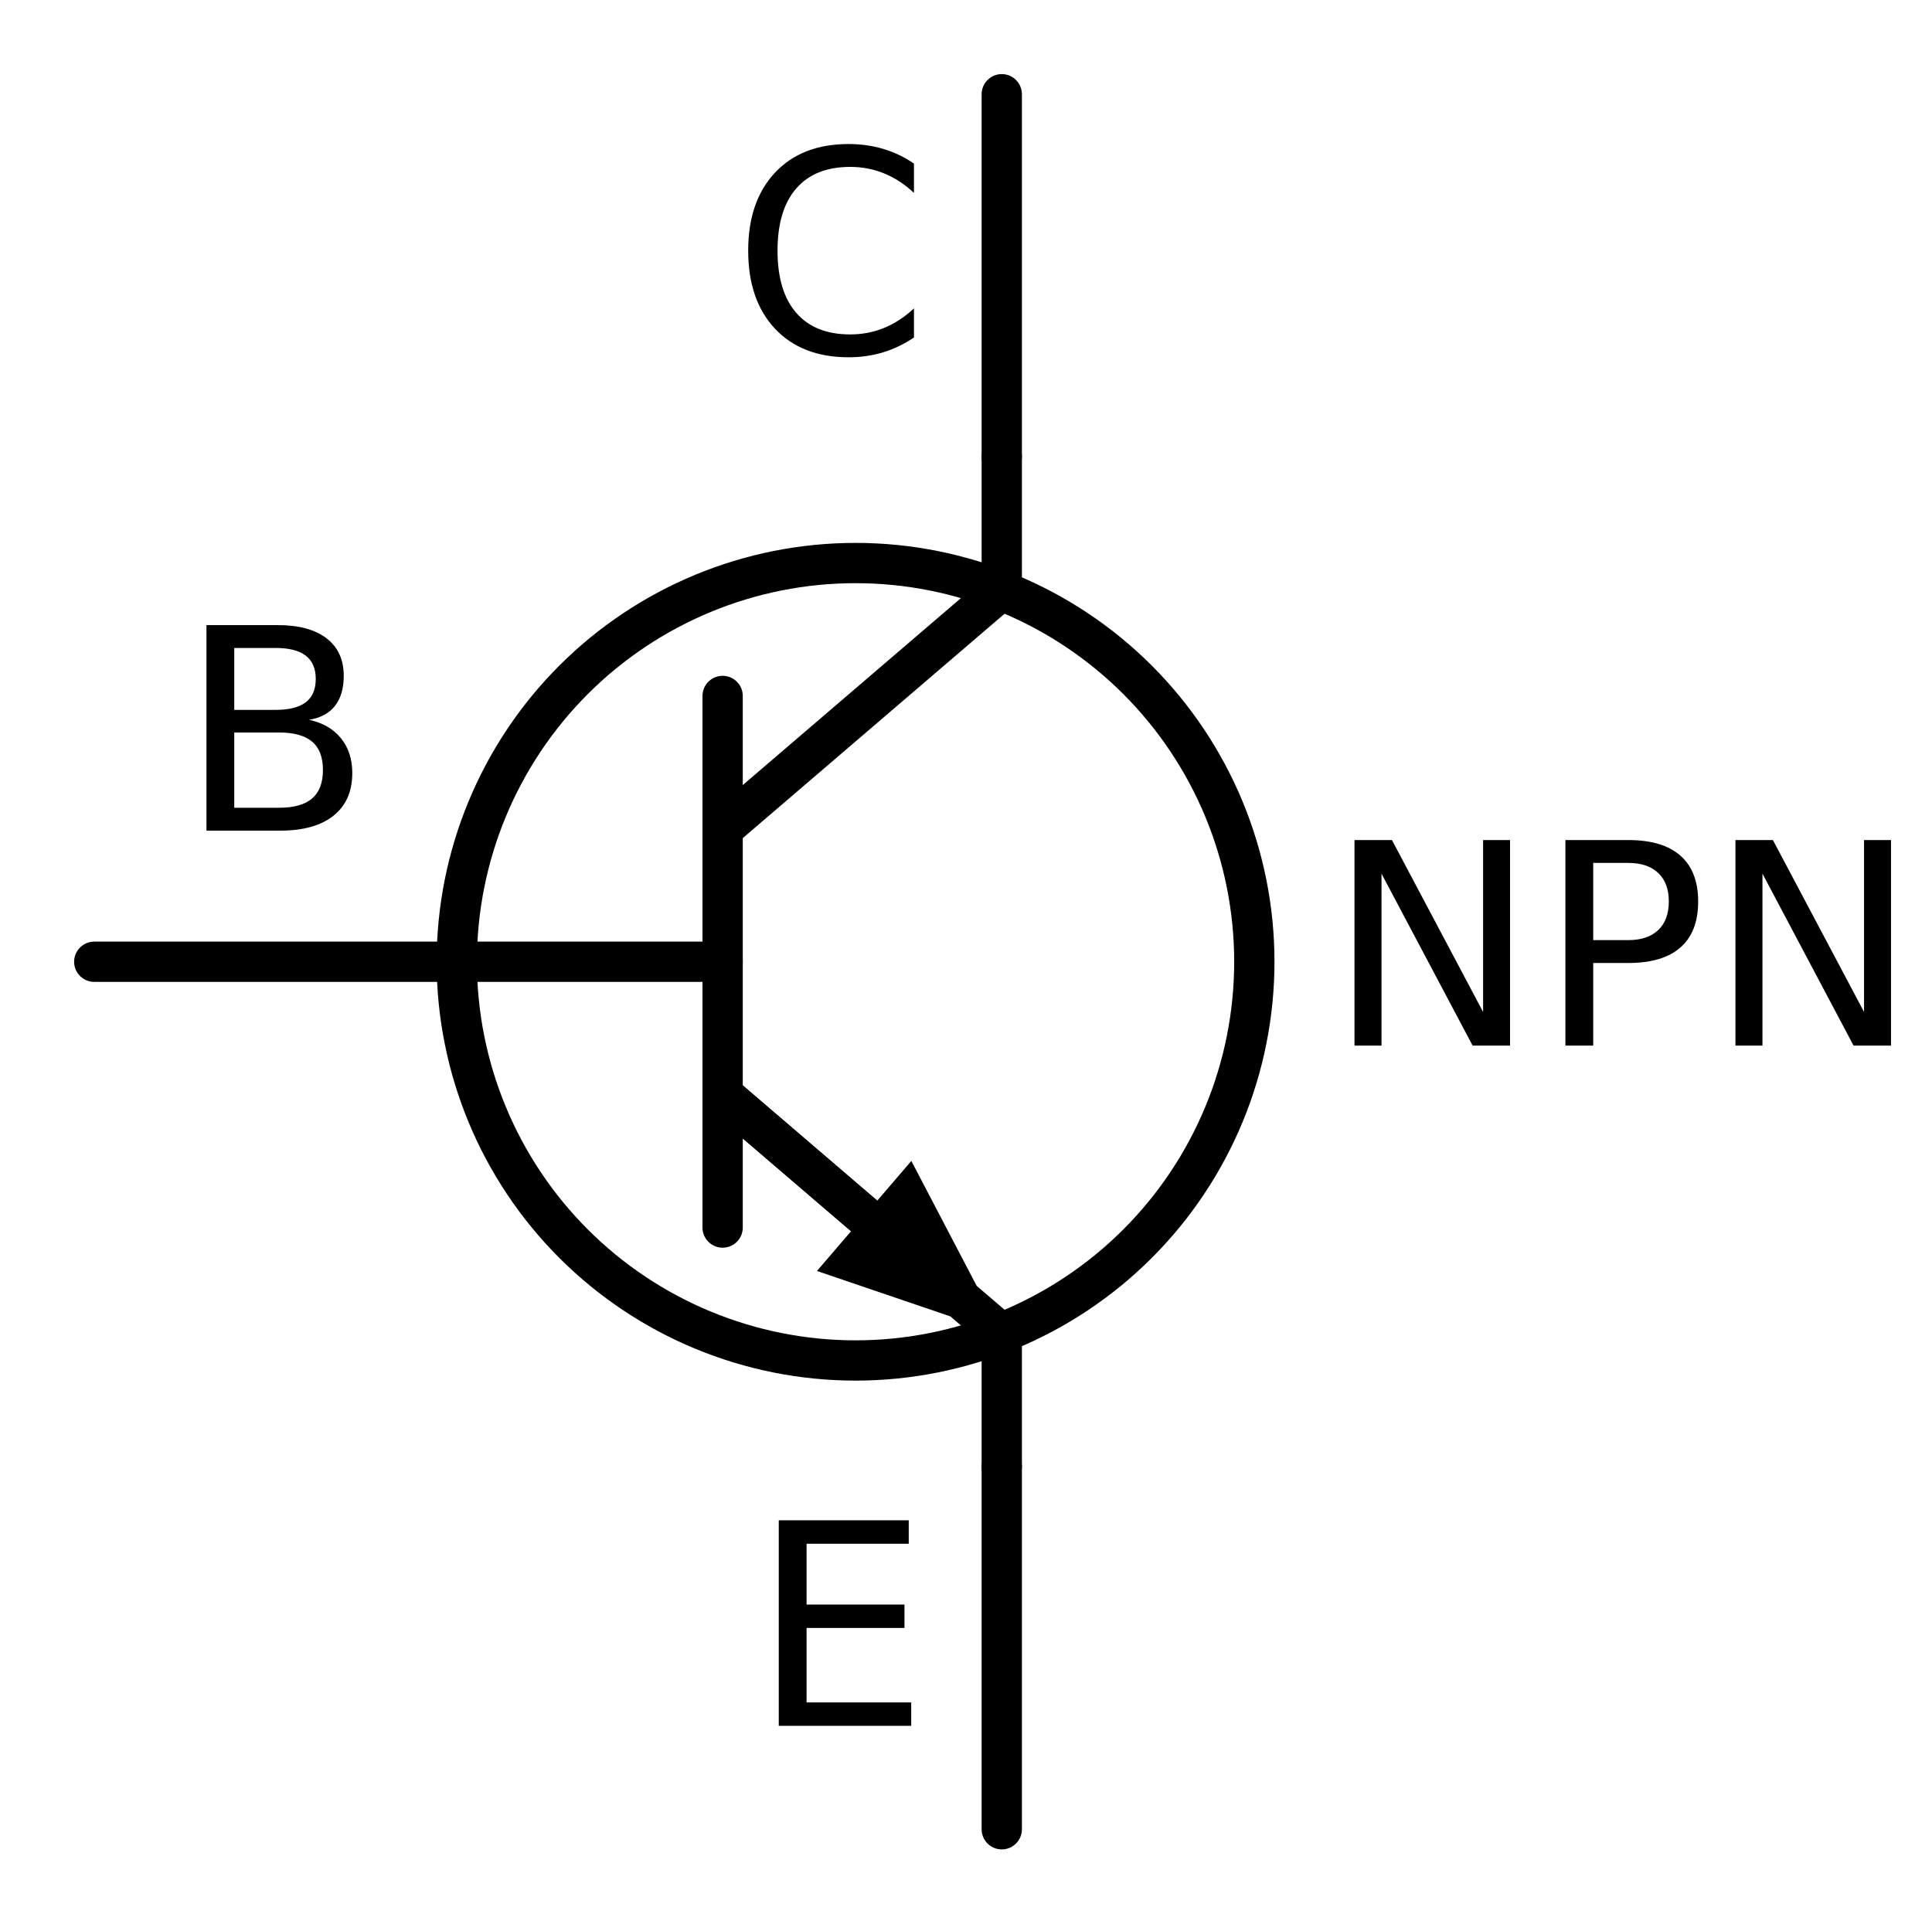
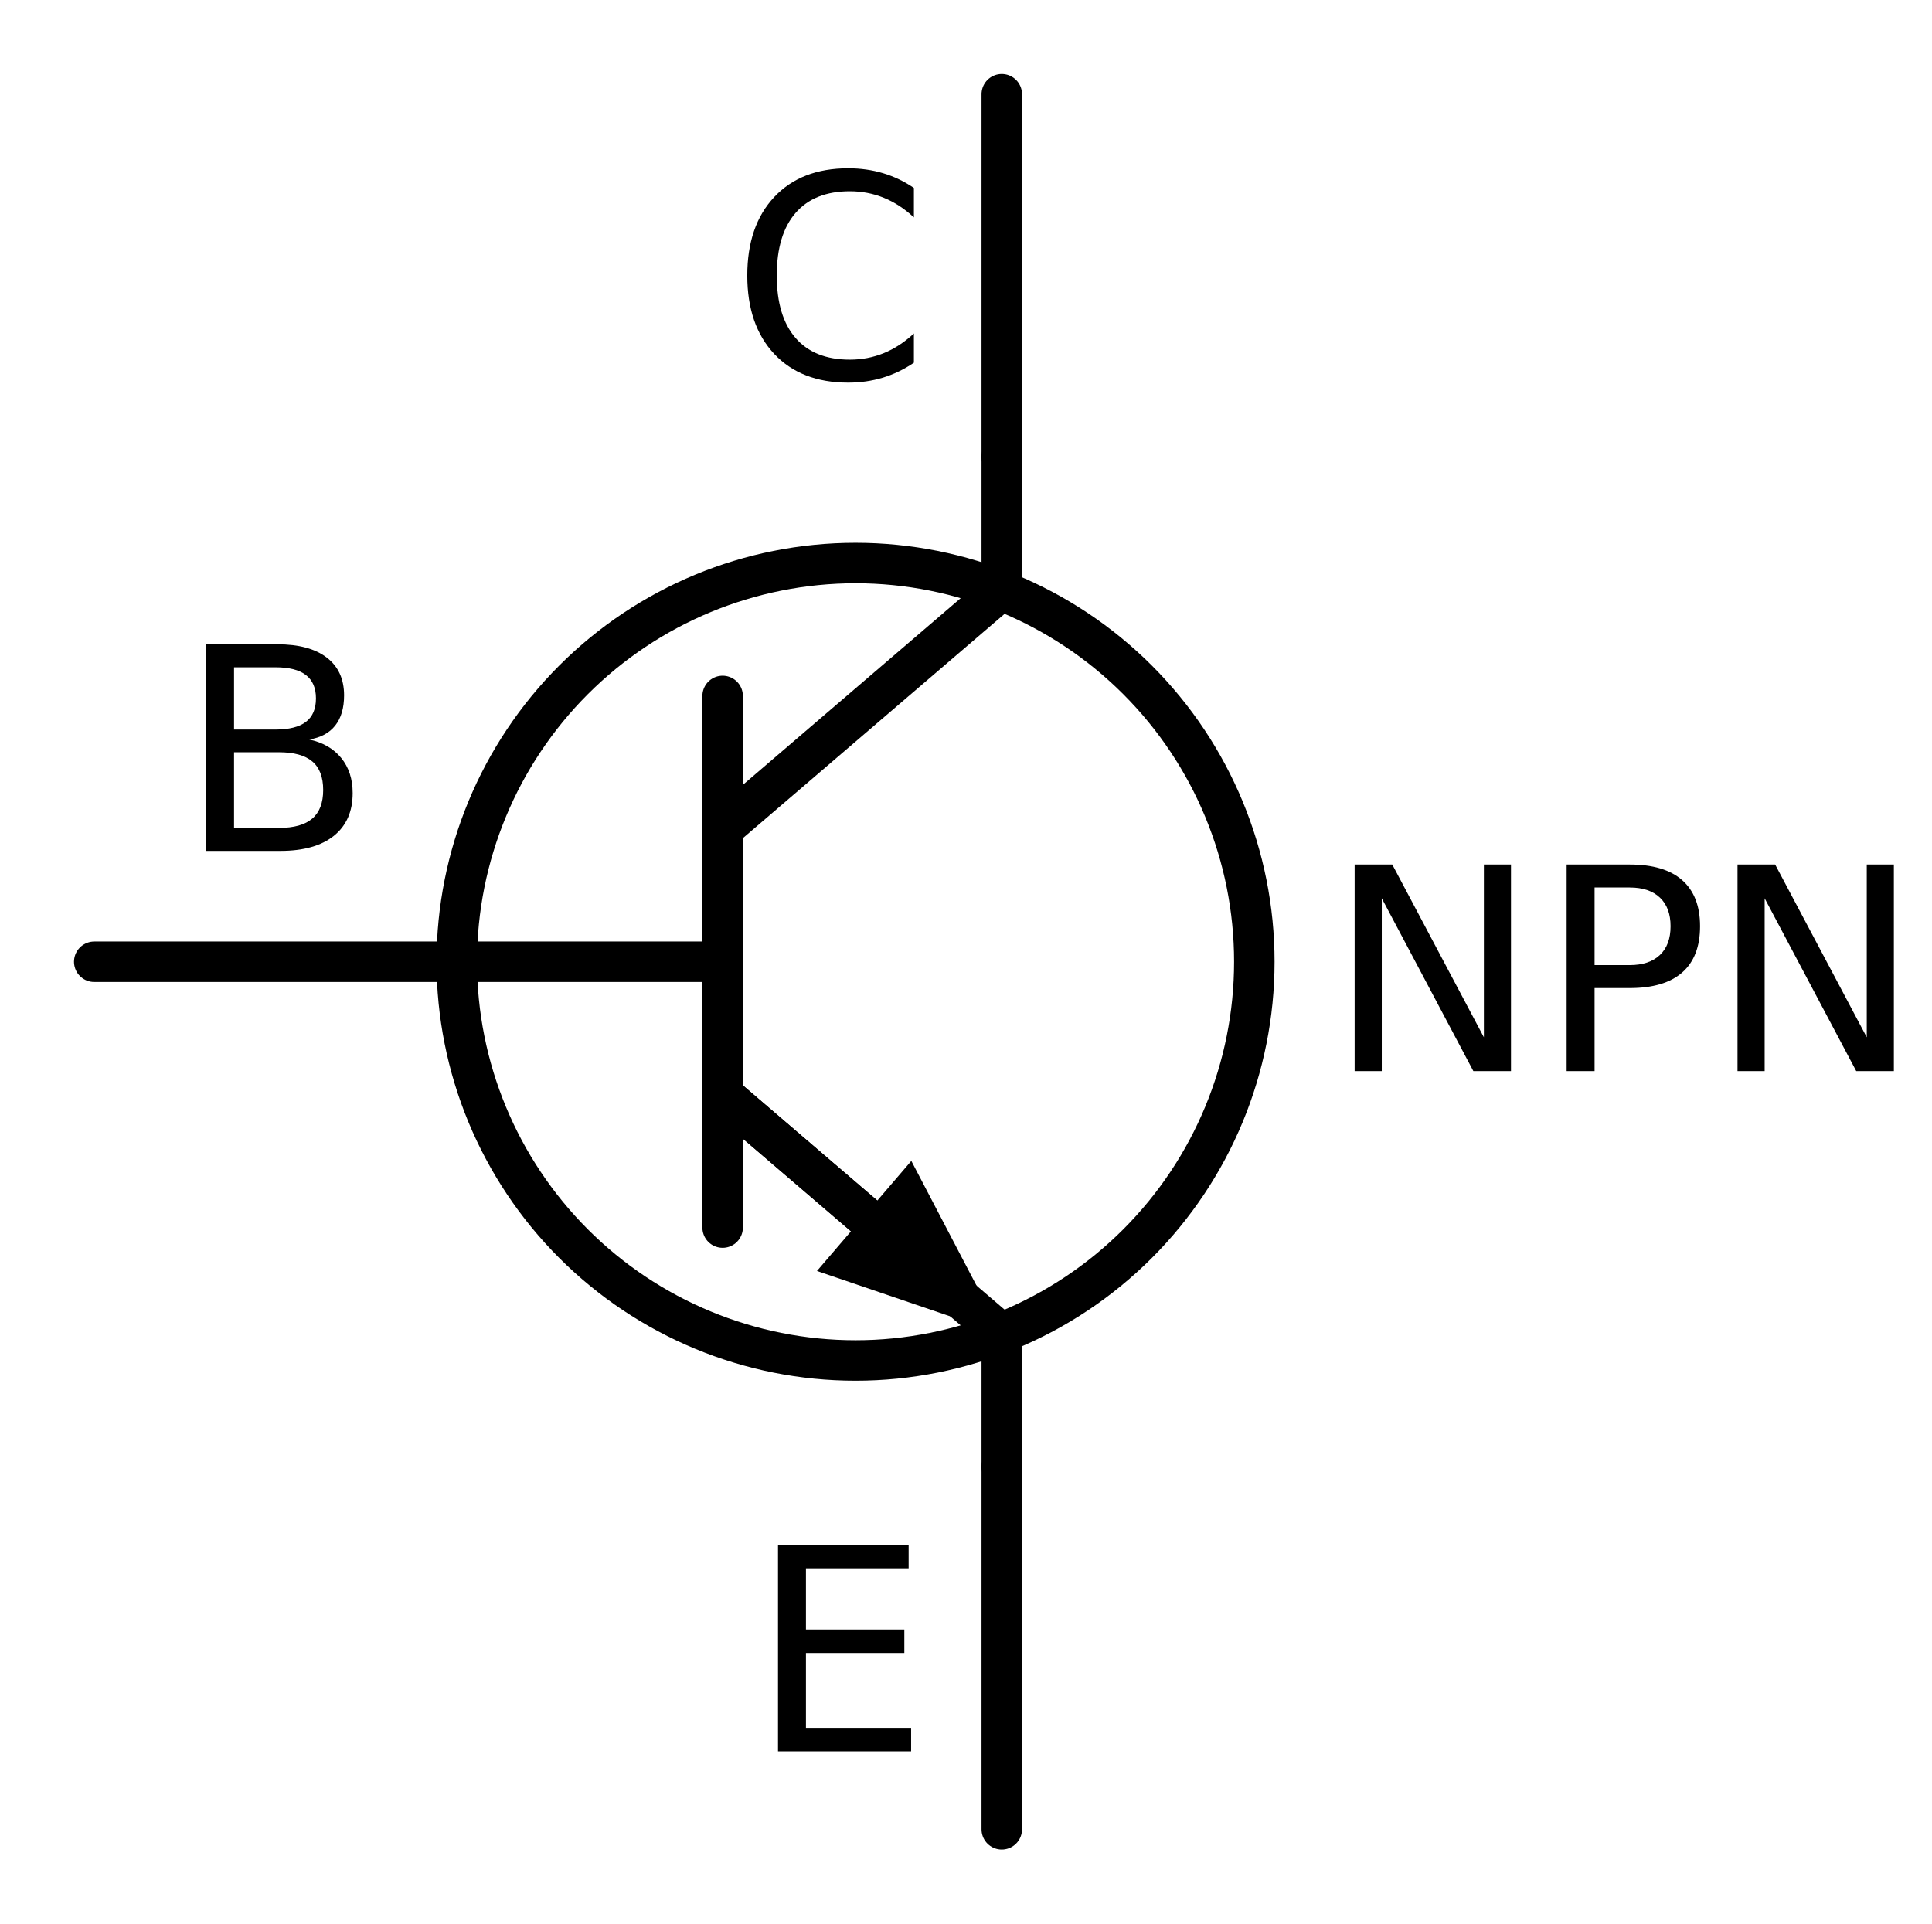
- <svg xmlns="http://www.w3.org/2000/svg" xmlns:xlink="http://www.w3.org/1999/xlink" width="95.928pt" height="95.52pt" viewBox="0 0 95.928 95.52" version="1.1">
+ <svg xmlns="http://www.w3.org/2000/svg" xmlns:xlink="http://www.w3.org/1999/xlink" width="95.446pt" height="95.04pt" viewBox="0 0 95.446 95.04" version="1.1">
  <defs>
    <style type="text/css">*{stroke-linejoin: round; stroke-linecap: butt}</style>
  </defs>
  <g id="figure_1">
    <g id="patch_1">
-       <path d="M 0 95.52  L 95.928 95.52  L 95.928 0  L 0 0  L 0 95.52  z " style="fill: none" />
+       <path d="M 0 95.04 L 95.446 95.04 L 95.446 0 L 0 0 L 0 95.04 z " style="fill: none" />
    </g>
    <g id="axes_1">
      <g id="patch_2">
-         <path d="M 42.48 67.56  C 47.731 67.56 52.768 65.474 56.481 61.761  C 60.194 58.048 62.28 53.011 62.28 47.76  C 62.28 42.509 60.194 37.472 56.481 33.759  C 52.768 30.046 47.731 27.96 42.48 27.96  C 37.229 27.96 32.192 30.046 28.479 33.759  C 24.766 37.472 22.68 42.509 22.68 47.76  C 22.68 53.011 24.766 58.048 28.479 61.761  C 32.192 65.474 37.229 67.56 42.48 67.56  L 42.48 67.56  z " clip-path="url(#pf441aaaec9)" style="fill: none; stroke: #000000; stroke-width: 2; stroke-linejoin: miter" />
+         <path d="M 42.267 67.221 C 47.491 67.221 52.503 65.145 56.197 61.45 C 59.891 57.756 61.967 52.745 61.967 47.52 C 61.967 42.295 59.891 37.284 56.197 33.59 C 52.503 29.895 47.491 27.819 42.267 27.819 C 37.042 27.819 32.031 29.895 28.336 33.59 C 24.642 37.284 22.566 42.295 22.566 47.52 C 22.566 52.745 24.642 57.756 28.336 61.45 C 32.031 65.145 37.042 67.221 42.267 67.221 L 42.267 67.221 z " clip-path="url(#p79c9193160)" style="fill: none; stroke: #000000; stroke-width: 2; stroke-linejoin: miter" />
      </g>
      <g id="line2d_1">
-         <path d="M 22.68 47.76  L 35.88 47.76  " clip-path="url(#pf441aaaec9)" style="fill: none; stroke: #000000; stroke-width: 2; stroke-linecap: round" />
+         <path d="M 22.566 47.52 L 35.7 47.52 " clip-path="url(#p79c9193160)" style="fill: none; stroke: #000000; stroke-width: 2; stroke-linecap: round" />
      </g>
      <g id="line2d_2">
-         <path d="M 35.88 34.56  L 35.88 60.96  " clip-path="url(#pf441aaaec9)" style="fill: none; stroke: #000000; stroke-width: 2; stroke-linecap: round" />
+         <path d="M 35.7 34.386 L 35.7 60.654 " clip-path="url(#p79c9193160)" style="fill: none; stroke: #000000; stroke-width: 2; stroke-linecap: round" />
      </g>
      <g id="line2d_3">
-         <path d="M 35.88 41.16  L 49.74 29.28  L 49.74 22.68  " clip-path="url(#pf441aaaec9)" style="fill: none; stroke: #000000; stroke-width: 2; stroke-linecap: round" />
+         <path d="M 35.7 40.953 L 49.49 29.133 L 49.49 22.566 " clip-path="url(#p79c9193160)" style="fill: none; stroke: #000000; stroke-width: 2; stroke-linecap: round" />
      </g>
      <g id="line2d_4">
-         <path d="M 35.88 54.36  L 49.74 66.24  L 49.74 72.84  " clip-path="url(#pf441aaaec9)" style="fill: none; stroke: #000000; stroke-width: 2; stroke-linecap: round" />
+         <path d="M 35.7 54.087 L 49.49 65.907 L 49.49 72.474 " clip-path="url(#p79c9193160)" style="fill: none; stroke: #000000; stroke-width: 2; stroke-linecap: round" />
      </g>
      <g id="line2d_5">
-         <path d="M 35.88 54.36  L 42.907 60.383  " clip-path="url(#pf441aaaec9)" style="fill: none; stroke: #000000; stroke-width: 2; stroke-linecap: round" />
+         <path d="M 35.7 54.087 L 42.691 60.079 " clip-path="url(#p79c9193160)" style="fill: none; stroke: #000000; stroke-width: 2; stroke-linecap: round" />
      </g>
      <g id="patch_3">
-         <path d="M 45.25 57.65  L 49.74 66.24  L 40.564 63.116  z " clip-path="url(#pf441aaaec9)" />
+         <path d="M 45.022 57.36 L 49.49 65.907 L 40.36 62.799 z " clip-path="url(#p79c9193160)" />
      </g>
      <g id="line2d_6">
-         <path d="M 22.68 47.76  L 13.68 47.76  L 4.68 47.76  " clip-path="url(#pf441aaaec9)" style="fill: none; stroke: #000000; stroke-width: 2; stroke-linecap: round" />
+         <path d="M 22.566 47.52 L 13.611 47.52 L 4.656 47.52 " clip-path="url(#p79c9193160)" style="fill: none; stroke: #000000; stroke-width: 2; stroke-linecap: round" />
      </g>
      <g id="line2d_7">
-         <path d="M 49.74 22.68  L 49.74 13.68  L 49.74 4.68  " clip-path="url(#pf441aaaec9)" style="fill: none; stroke: #000000; stroke-width: 2; stroke-linecap: round" />
+         <path d="M 49.49 22.566 L 49.49 13.611 L 49.49 4.656 " clip-path="url(#p79c9193160)" style="fill: none; stroke: #000000; stroke-width: 2; stroke-linecap: round" />
      </g>
      <g id="line2d_8">
-         <path d="M 49.74 72.84  L 49.74 81.84  L 49.74 90.84  " clip-path="url(#pf441aaaec9)" style="fill: none; stroke: #000000; stroke-width: 2; stroke-linecap: round" />
+         <path d="M 49.49 72.474 L 49.49 81.429 L 49.49 90.384 " clip-path="url(#p79c9193160)" style="fill: none; stroke: #000000; stroke-width: 2; stroke-linecap: round" />
      </g>
      <g id="text_1">
-         <g transform="translate(65.88 51.92312) scale(0.14 -0.14)">
+         <g transform="translate(65.54895 52.92193) scale(0.14 -0.14)">
          <defs>
-             <path id="DejaVuSans-4e" d="M 628 4666  L 1478 4666  L 3547 763  L 3547 4666  L 4159 4666  L 4159 0  L 3309 0  L 1241 3903  L 1241 0  L 628 0  L 628 4666  z " transform="scale(0.015625)" />
-             <path id="DejaVuSans-50" d="M 1259 4147  L 1259 2394  L 2053 2394  Q 2494 2394 2734 2622  Q 2975 2850 2975 3272  Q 2975 3691 2734 3919  Q 2494 4147 2053 4147  L 1259 4147  z M 628 4666  L 2053 4666  Q 2838 4666 3239 4311  Q 3641 3956 3641 3272  Q 3641 2581 3239 2228  Q 2838 1875 2053 1875  L 1259 1875  L 1259 0  L 628 0  L 628 4666  z " transform="scale(0.015625)" />
+             <path id="DejaVuSans-31" d="M 628 4666 L 1478 4666 L 3547 763 L 3547 4666 L 4159 4666 L 4159 0 L 3309 0 L 1241 3903 L 1241 0 L 628 0 L 628 4666 z " transform="scale(0.015625)" />
+             <path id="DejaVuSans-33" d="M 1259 4147 L 1259 2394 L 2053 2394 Q 2494 2394 2734 2622 Q 2975 2850 2975 3272 Q 2975 3691 2734 3919 Q 2494 4147 2053 4147 L 1259 4147 z M 628 4666 L 2053 4666 Q 2838 4666 3239 4311 Q 3641 3956 3641 3272 Q 3641 2581 3239 2228 Q 2838 1875 2053 1875 L 1259 1875 L 1259 0 L 628 0 L 628 4666 z " transform="scale(0.015625)" />
          </defs>
-           <use xlink:href="#DejaVuSans-4e" />
-           <use xlink:href="#DejaVuSans-50" transform="translate(74.80469 0)" />
-           <use xlink:href="#DejaVuSans-4e" transform="translate(135.1074 0)" />
+           <use xlink:href="#DejaVuSans-31" />
+           <use xlink:href="#DejaVuSans-33" transform="translate(74.8125 0)" />
+           <use xlink:href="#DejaVuSans-31" transform="translate(135.1094 0)" />
        </g>
      </g>
      <g id="text_2">
-         <g transform="translate(8.877344 41.24844) scale(0.14 -0.14)">
+         <g transform="translate(8.8086 42.04153) scale(0.14 -0.14)">
          <defs>
-             <path id="DejaVuSans-42" d="M 1259 2228  L 1259 519  L 2272 519  Q 2781 519 3026 730  Q 3272 941 3272 1375  Q 3272 1813 3026 2020  Q 2781 2228 2272 2228  L 1259 2228  z M 1259 4147  L 1259 2741  L 2194 2741  Q 2656 2741 2882 2914  Q 3109 3088 3109 3444  Q 3109 3797 2882 3972  Q 2656 4147 2194 4147  L 1259 4147  z M 628 4666  L 2241 4666  Q 2963 4666 3353 4366  Q 3744 4066 3744 3513  Q 3744 3084 3544 2831  Q 3344 2578 2956 2516  Q 3422 2416 3680 2098  Q 3938 1781 3938 1306  Q 3938 681 3513 340  Q 3088 0 2303 0  L 628 0  L 628 4666  z " transform="scale(0.015625)" />
+             <path id="DejaVuSans-25" d="M 1259 2228 L 1259 519 L 2272 519 Q 2781 519 3026 730 Q 3272 941 3272 1375 Q 3272 1813 3026 2020 Q 2781 2228 2272 2228 L 1259 2228 z M 1259 4147 L 1259 2741 L 2194 2741 Q 2656 2741 2882 2914 Q 3109 3088 3109 3444 Q 3109 3797 2882 3972 Q 2656 4147 2194 4147 L 1259 4147 z M 628 4666 L 2241 4666 Q 2963 4666 3353 4366 Q 3744 4066 3744 3513 Q 3744 3084 3544 2831 Q 3344 2578 2956 2516 Q 3422 2416 3680 2098 Q 3938 1781 3938 1306 Q 3938 681 3513 340 Q 3088 0 2303 0 L 628 0 L 628 4666 z " transform="scale(0.015625)" />
          </defs>
-           <use xlink:href="#DejaVuSans-42" />
+           <use xlink:href="#DejaVuSans-25" />
        </g>
      </g>
      <g id="text_3">
-         <g transform="translate(36.36406 17.54312) scale(0.14 -0.14)">
+         <g transform="translate(36.1322 18.70704) scale(0.14 -0.14)">
          <defs>
-             <path id="DejaVuSans-43" d="M 4122 4306  L 4122 3641  Q 3803 3938 3442 4084  Q 3081 4231 2675 4231  Q 1875 4231 1450 3742  Q 1025 3253 1025 2328  Q 1025 1406 1450 917  Q 1875 428 2675 428  Q 3081 428 3442 575  Q 3803 722 4122 1019  L 4122 359  Q 3791 134 3420 21  Q 3050 -91 2638 -91  Q 1578 -91 968 557  Q 359 1206 359 2328  Q 359 3453 968 4101  Q 1578 4750 2638 4750  Q 3056 4750 3426 4639  Q 3797 4528 4122 4306  z " transform="scale(0.015625)" />
+             <path id="DejaVuSans-26" d="M 4122 4306 L 4122 3641 Q 3803 3938 3442 4084 Q 3081 4231 2675 4231 Q 1875 4231 1450 3742 Q 1025 3253 1025 2328 Q 1025 1406 1450 917 Q 1875 428 2675 428 Q 3081 428 3442 575 Q 3803 722 4122 1019 L 4122 359 Q 3791 134 3420 21 Q 3050 -91 2638 -91 Q 1578 -91 968 557 Q 359 1206 359 2328 Q 359 3453 968 4101 Q 1578 4750 2638 4750 Q 3056 4750 3426 4639 Q 3797 4528 4122 4306 z " transform="scale(0.015625)" />
          </defs>
-           <use xlink:href="#DejaVuSans-43" />
+           <use xlink:href="#DejaVuSans-26" />
        </g>
      </g>
      <g id="text_4">
-         <g transform="translate(37.29375 85.70312) scale(0.14 -0.14)">
+         <g transform="translate(37.06189 86.53218) scale(0.14 -0.14)">
          <defs>
-             <path id="DejaVuSans-45" d="M 628 4666  L 3578 4666  L 3578 4134  L 1259 4134  L 1259 2753  L 3481 2753  L 3481 2222  L 1259 2222  L 1259 531  L 3634 531  L 3634 0  L 628 0  L 628 4666  z " transform="scale(0.015625)" />
+             <path id="DejaVuSans-28" d="M 628 4666 L 3578 4666 L 3578 4134 L 1259 4134 L 1259 2753 L 3481 2753 L 3481 2222 L 1259 2222 L 1259 531 L 3634 531 L 3634 0 L 628 0 L 628 4666 z " transform="scale(0.015625)" />
          </defs>
-           <use xlink:href="#DejaVuSans-45" />
+           <use xlink:href="#DejaVuSans-28" />
        </g>
      </g>
    </g>
  </g>
  <defs>
-     <clipPath id="pf441aaaec9">
-       <rect x="0" y="-0" width="95.928" height="95.52" />
+     <clipPath id="p79c9193160">
+       <rect x="0" y="0" width="95.446" height="95.04" />
    </clipPath>
  </defs>
</svg>
